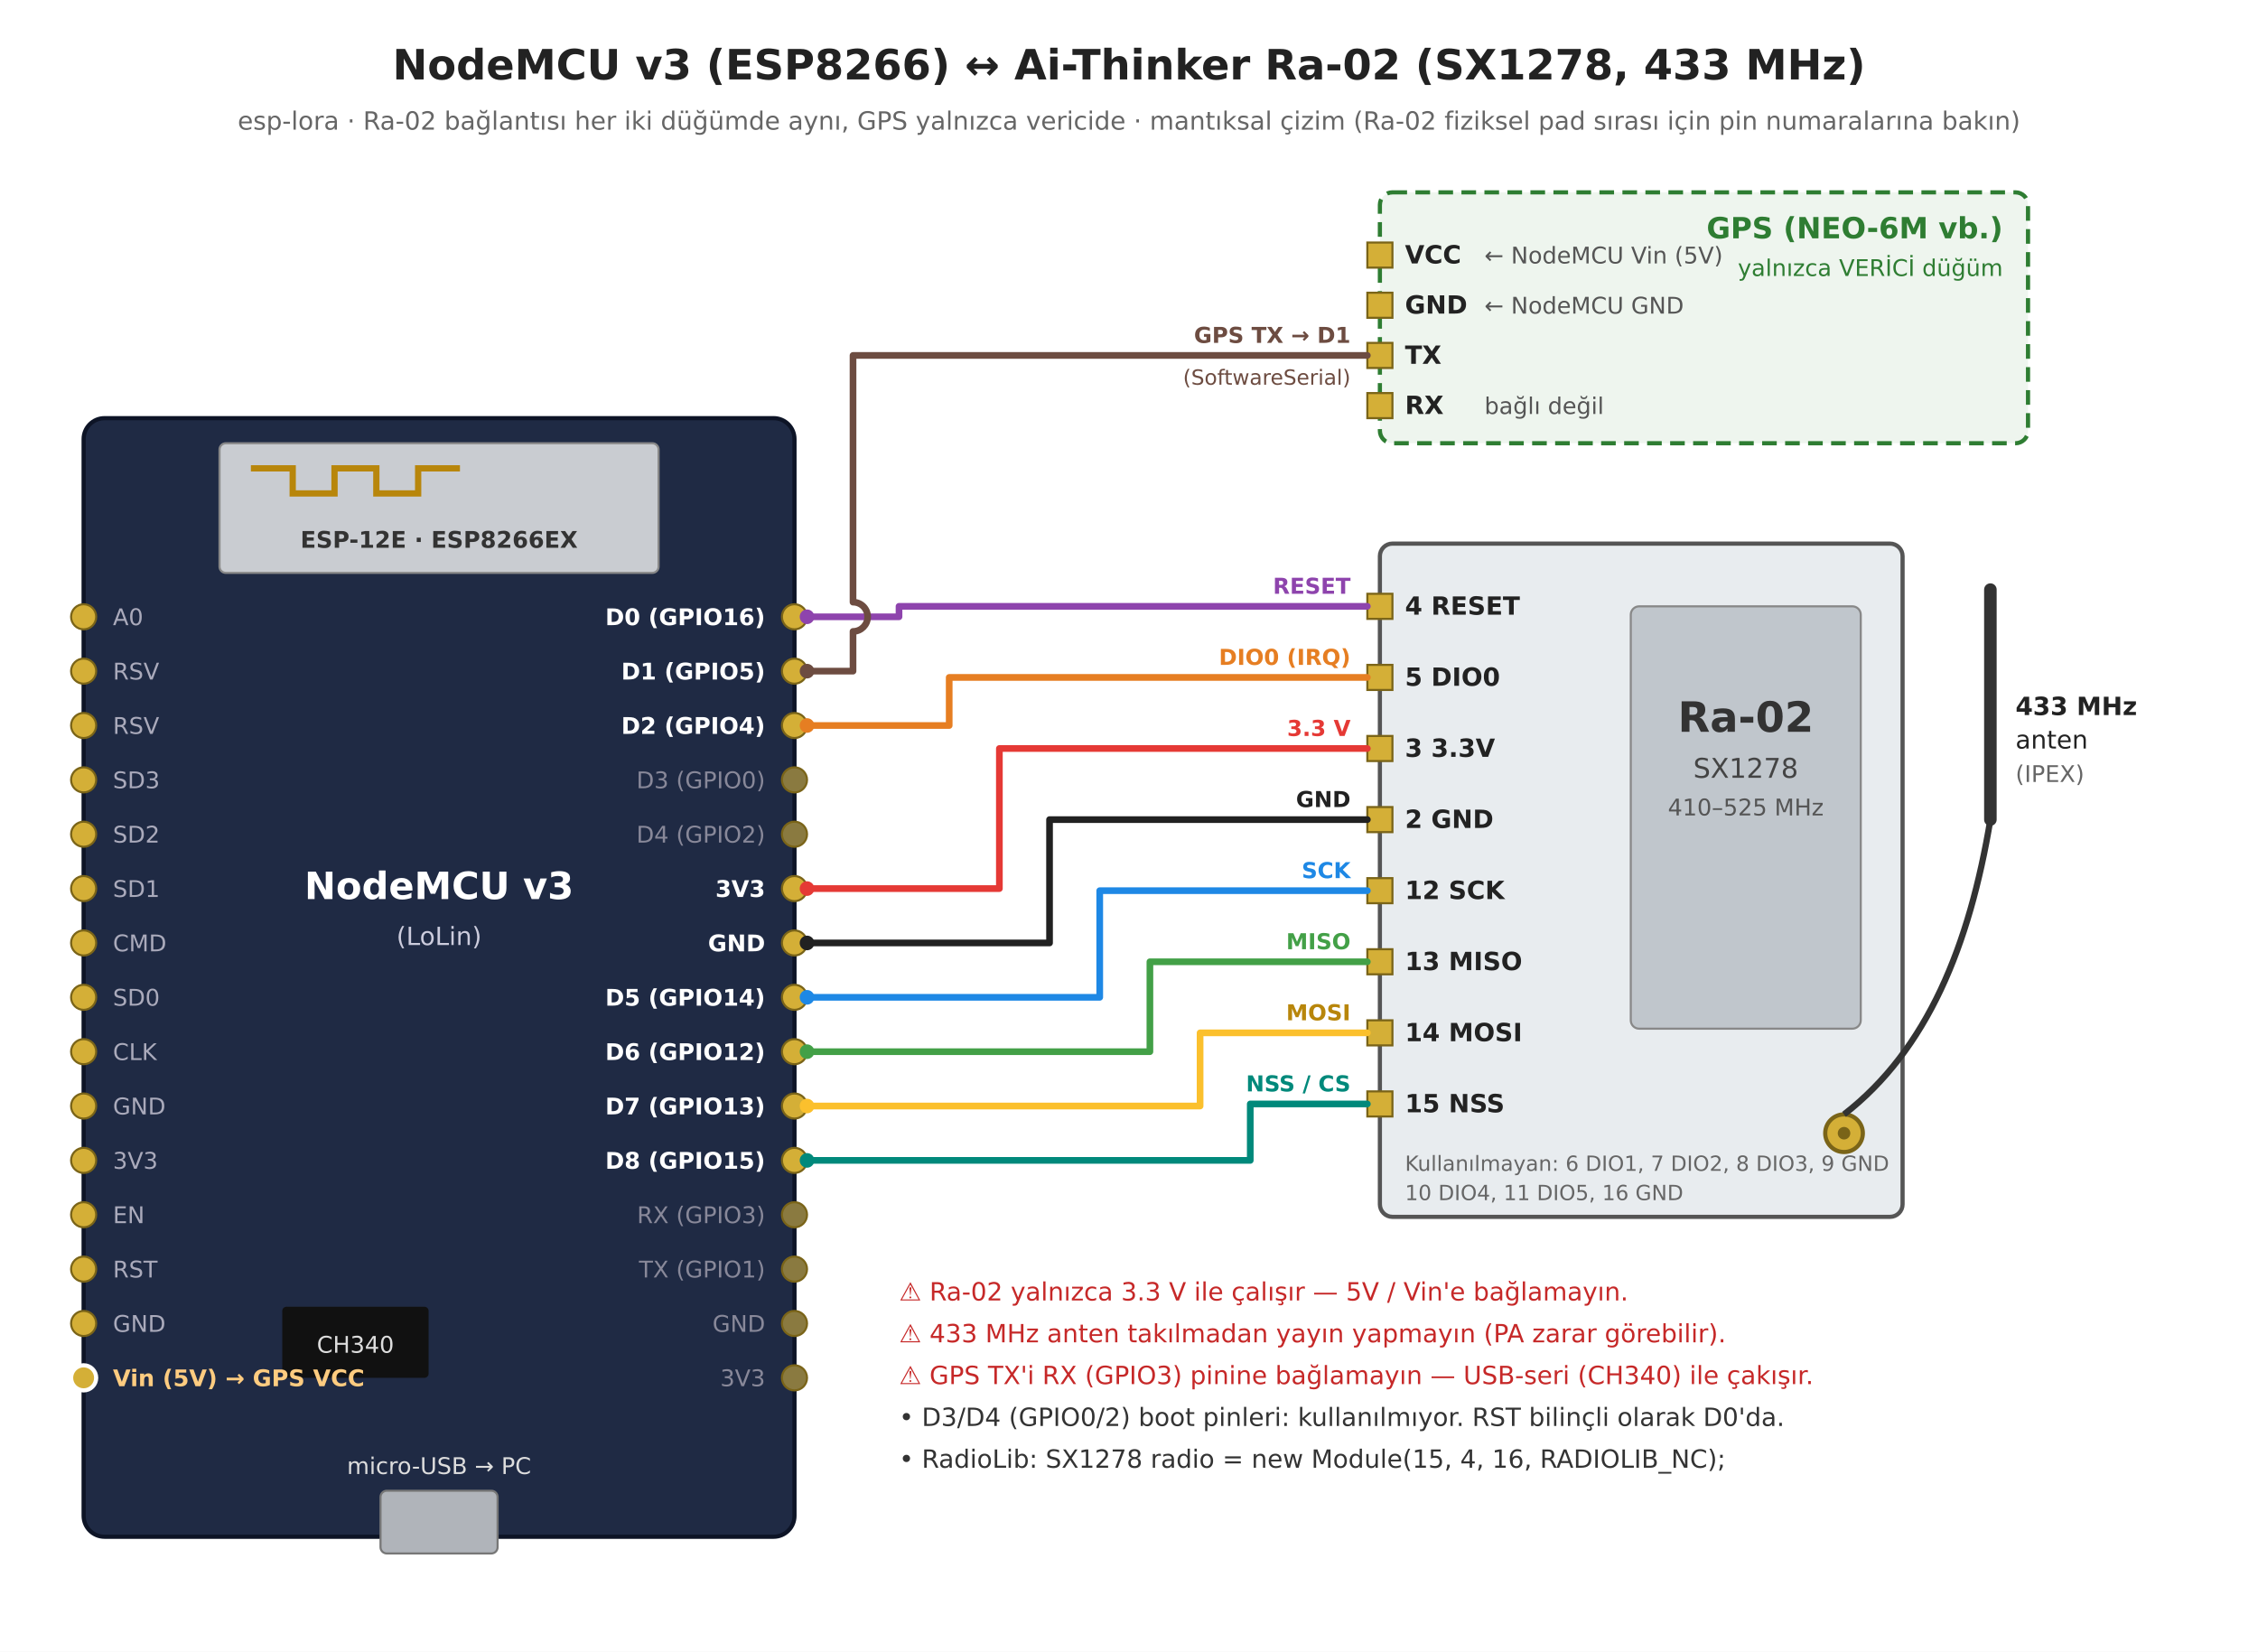
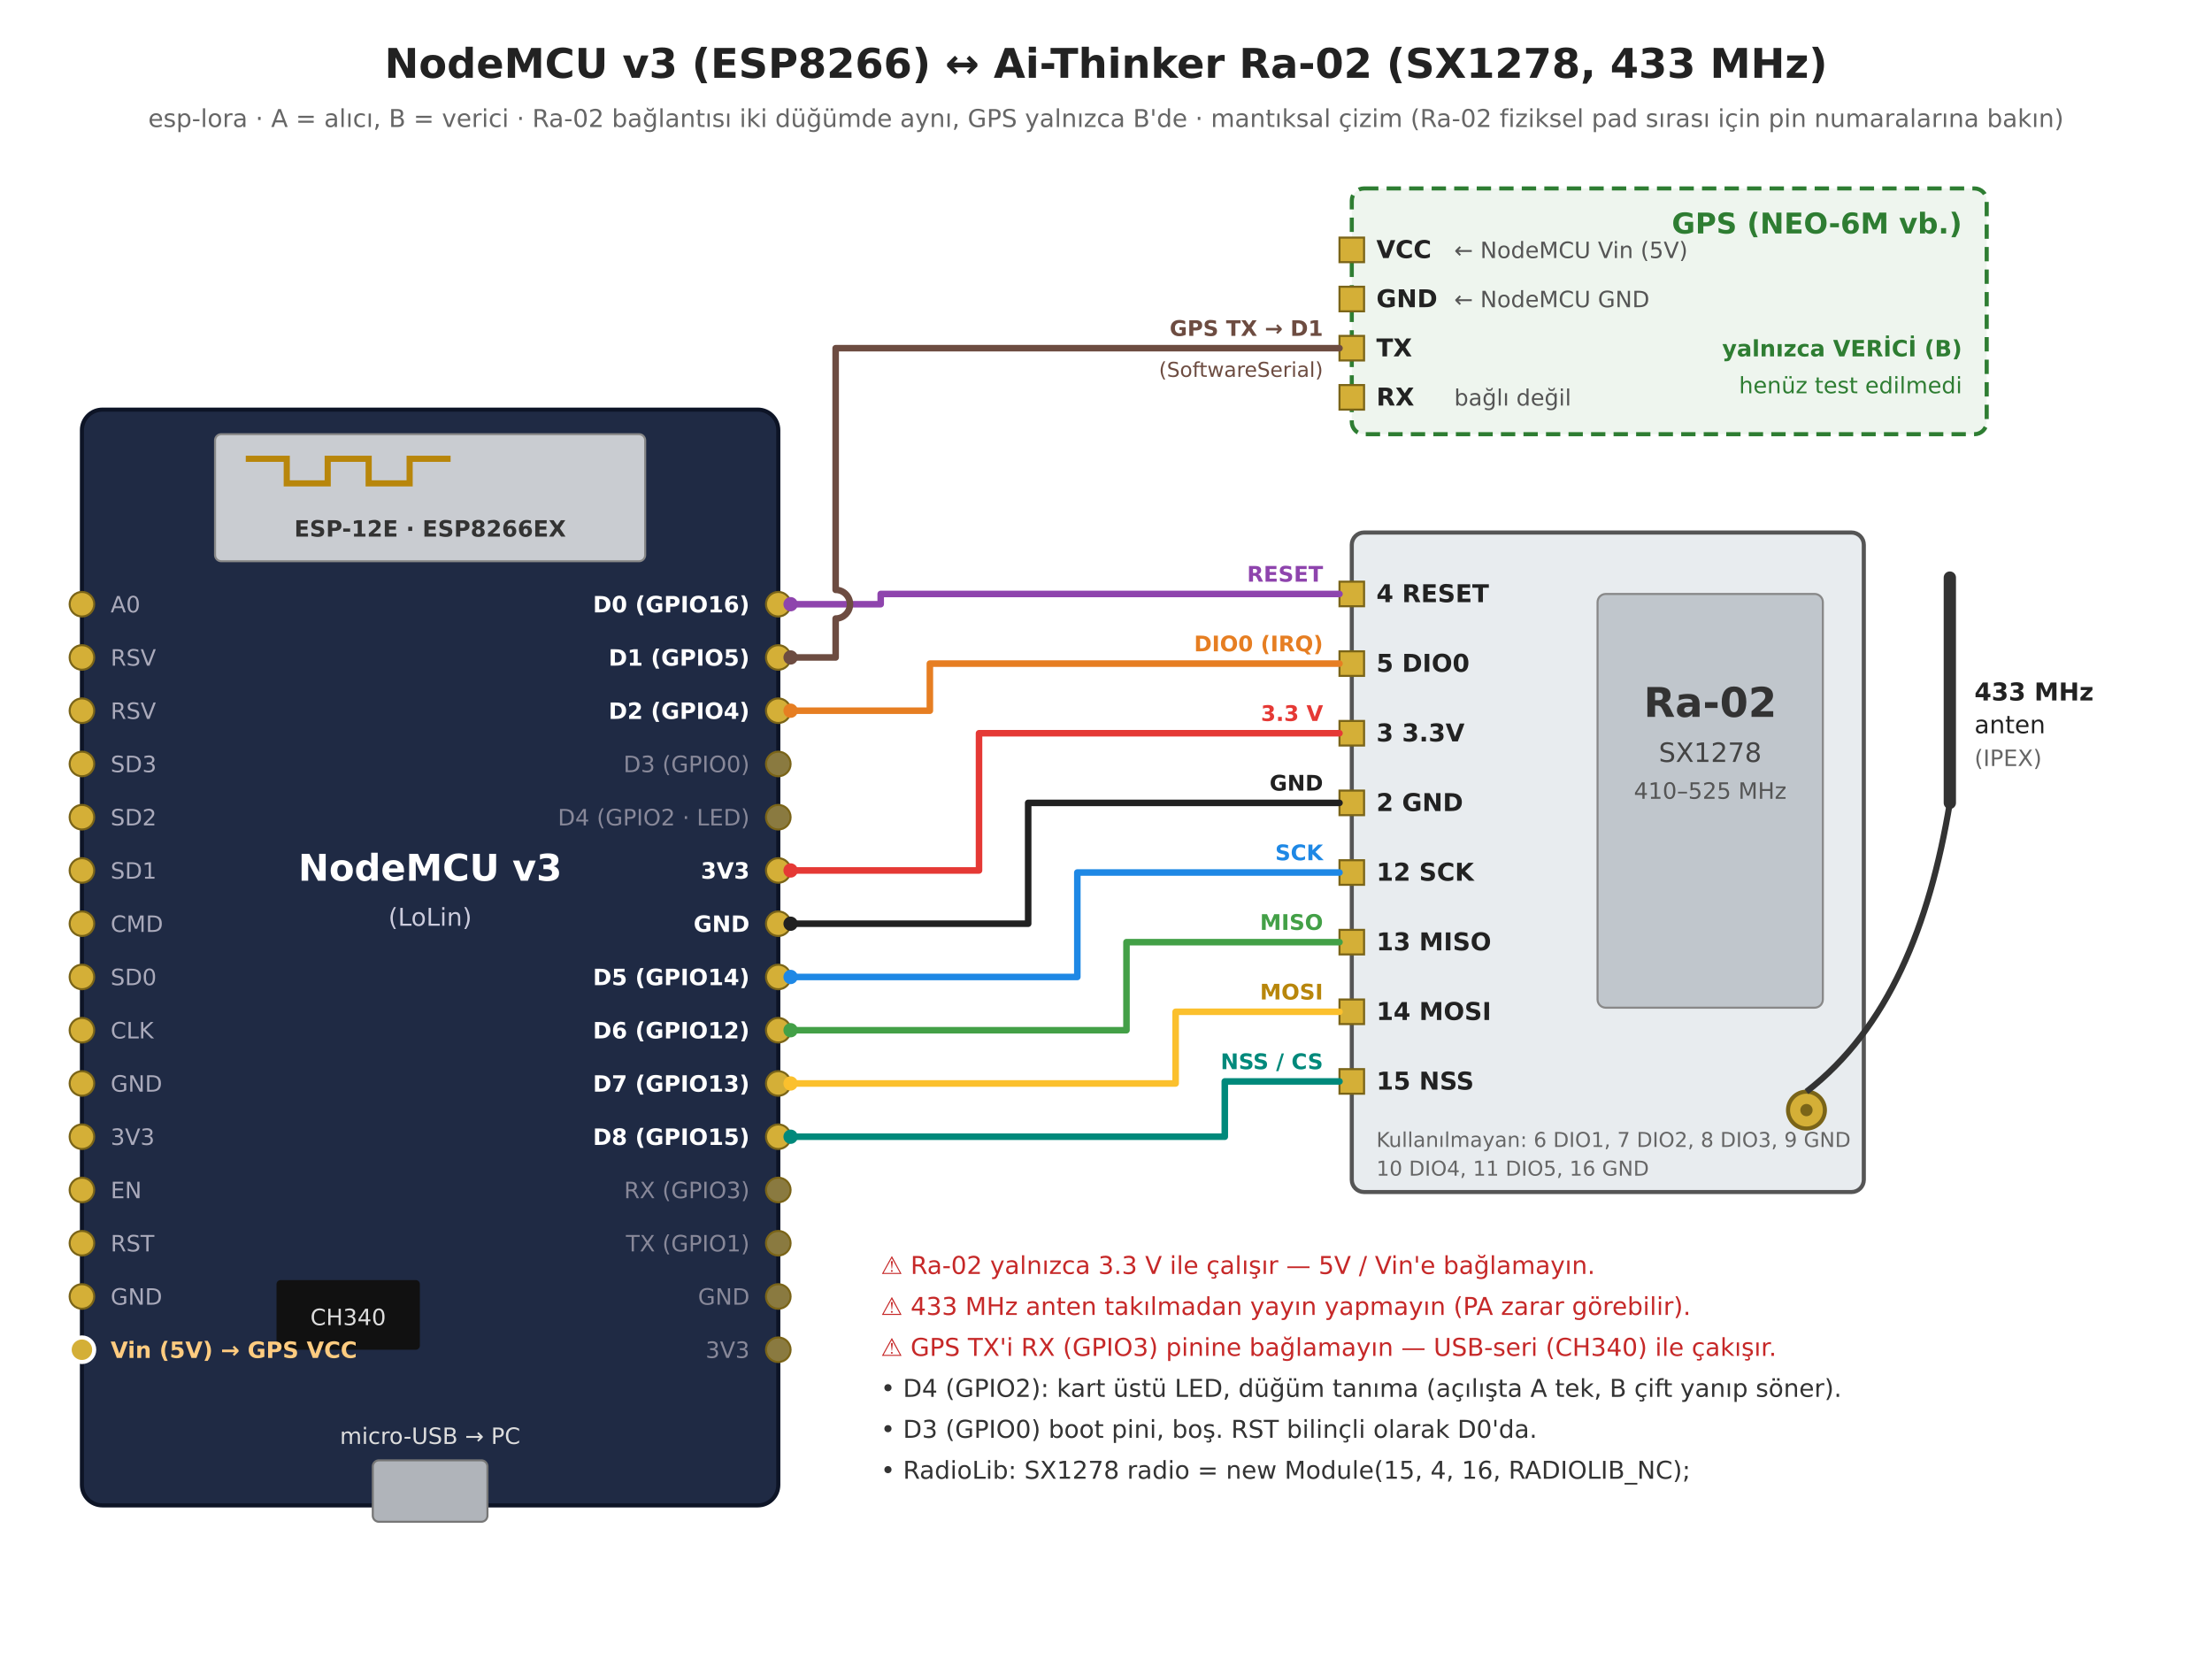
- <svg xmlns="http://www.w3.org/2000/svg" width="1080" height="790" viewBox="0 0 1080 790" font-family="DejaVu Sans, Arial, sans-serif">
-   <rect width="1080" height="790" fill="#ffffff" />
+ <svg xmlns="http://www.w3.org/2000/svg" width="1080" height="810" viewBox="0 0 1080 810" font-family="DejaVu Sans, Arial, sans-serif">
+   <rect width="1080" height="810" fill="#ffffff" />
  <text x="540.0" y="38" font-size="20" text-anchor="middle" font-weight="bold" fill="#222">NodeMCU v3 (ESP8266)  ↔  Ai-Thinker Ra-02 (SX1278, 433 MHz)</text>
-   <text x="540.0" y="62" font-size="12" text-anchor="middle" font-weight="normal" fill="#666">esp-lora · Ra-02 bağlantısı her iki düğümde aynı, GPS yalnızca vericide · mantıksal çizim (Ra-02 fiziksel pad sırası için pin numaralarına bakın)</text>
+   <text x="540.0" y="62" font-size="12" text-anchor="middle" font-weight="normal" fill="#666">esp-lora · A = alıcı, B = verici · Ra-02 bağlantısı iki düğümde aynı, GPS yalnızca B'de · mantıksal çizim (Ra-02 fiziksel pad sırası için pin numaralarına bakın)</text>
  <rect x="40" y="200" width="340" height="535" rx="10" fill="#1f2a44" stroke="#0d1426" stroke-width="2" />
  <rect x="105" y="212" width="210" height="62" rx="3" fill="#c9ccd1" stroke="#888" />
  <path d="M120 224 h20 v12 h20 v-12 h20 v12 h20 v-12 h20" fill="none" stroke="#b8860b" stroke-width="3" />
  <text x="210.0" y="262" font-size="11" text-anchor="middle" font-weight="bold" fill="#333">ESP-12E · ESP8266EX</text>
  <rect x="135" y="625" width="70" height="34" rx="2" fill="#111" />
  <text x="170" y="647" font-size="11" text-anchor="middle" font-weight="normal" fill="#ddd">CH340</text>
  <rect x="182.0" y="713" width="56" height="30" rx="3" fill="#b0b4ba" stroke="#777" />
  <text x="210.0" y="705" font-size="11" text-anchor="middle" font-weight="normal" fill="#ddd">micro-USB → PC</text>
  <text x="210.0" y="430" font-size="18" text-anchor="middle" font-weight="bold" fill="#fff">NodeMCU v3</text>
  <text x="210.0" y="452" font-size="12" text-anchor="middle" font-weight="normal" fill="#ccd">(LoLin)</text>
  <circle cx="40" cy="295" r="6" fill="#d4af37" stroke="#7a6418" />
  <text x="54" y="299" font-size="11" text-anchor="start" font-weight="normal" fill="#aab">A0</text>
  <circle cx="40" cy="321" r="6" fill="#d4af37" stroke="#7a6418" />
  <text x="54" y="325" font-size="11" text-anchor="start" font-weight="normal" fill="#aab">RSV</text>
  <circle cx="40" cy="347" r="6" fill="#d4af37" stroke="#7a6418" />
  <text x="54" y="351" font-size="11" text-anchor="start" font-weight="normal" fill="#aab">RSV</text>
  <circle cx="40" cy="373" r="6" fill="#d4af37" stroke="#7a6418" />
  <text x="54" y="377" font-size="11" text-anchor="start" font-weight="normal" fill="#aab">SD3</text>
  <circle cx="40" cy="399" r="6" fill="#d4af37" stroke="#7a6418" />
  <text x="54" y="403" font-size="11" text-anchor="start" font-weight="normal" fill="#aab">SD2</text>
  <circle cx="40" cy="425" r="6" fill="#d4af37" stroke="#7a6418" />
  <text x="54" y="429" font-size="11" text-anchor="start" font-weight="normal" fill="#aab">SD1</text>
  <circle cx="40" cy="451" r="6" fill="#d4af37" stroke="#7a6418" />
  <text x="54" y="455" font-size="11" text-anchor="start" font-weight="normal" fill="#aab">CMD</text>
  <circle cx="40" cy="477" r="6" fill="#d4af37" stroke="#7a6418" />
  <text x="54" y="481" font-size="11" text-anchor="start" font-weight="normal" fill="#aab">SD0</text>
  <circle cx="40" cy="503" r="6" fill="#d4af37" stroke="#7a6418" />
  <text x="54" y="507" font-size="11" text-anchor="start" font-weight="normal" fill="#aab">CLK</text>
  <circle cx="40" cy="529" r="6" fill="#d4af37" stroke="#7a6418" />
  <text x="54" y="533" font-size="11" text-anchor="start" font-weight="normal" fill="#aab">GND</text>
  <circle cx="40" cy="555" r="6" fill="#d4af37" stroke="#7a6418" />
  <text x="54" y="559" font-size="11" text-anchor="start" font-weight="normal" fill="#aab">3V3</text>
  <circle cx="40" cy="581" r="6" fill="#d4af37" stroke="#7a6418" />
  <text x="54" y="585" font-size="11" text-anchor="start" font-weight="normal" fill="#aab">EN</text>
  <circle cx="40" cy="607" r="6" fill="#d4af37" stroke="#7a6418" />
  <text x="54" y="611" font-size="11" text-anchor="start" font-weight="normal" fill="#aab">RST</text>
  <circle cx="40" cy="633" r="6" fill="#d4af37" stroke="#7a6418" />
  <text x="54" y="637" font-size="11" text-anchor="start" font-weight="normal" fill="#aab">GND</text>
  <circle cx="40" cy="659" r="6" fill="#d4af37" stroke="#7a6418" />
  <circle cx="40" cy="659" r="6" fill="#d4af37" stroke="#fff" stroke-width="2" />
  <text x="54" y="663" font-size="11" text-anchor="start" font-weight="bold" fill="#ffcc80">Vin (5V) → GPS VCC</text>
  <circle cx="380" cy="295" r="6" fill="#d4af37" stroke="#7a6418" />
  <text x="366" y="299" font-size="11" text-anchor="end" font-weight="bold" fill="#fff">D0 (GPIO16)</text>
  <circle cx="380" cy="321" r="6" fill="#d4af37" stroke="#7a6418" />
  <text x="366" y="325" font-size="11" text-anchor="end" font-weight="bold" fill="#fff">D1 (GPIO5)</text>
  <circle cx="380" cy="347" r="6" fill="#d4af37" stroke="#7a6418" />
  <text x="366" y="351" font-size="11" text-anchor="end" font-weight="bold" fill="#fff">D2 (GPIO4)</text>
  <circle cx="380" cy="373" r="6" fill="#8a7a40" stroke="#7a6418" />
  <text x="366" y="377" font-size="11" text-anchor="end" font-weight="normal" fill="#889">D3 (GPIO0)</text>
  <circle cx="380" cy="399" r="6" fill="#8a7a40" stroke="#7a6418" />
-   <text x="366" y="403" font-size="11" text-anchor="end" font-weight="normal" fill="#889">D4 (GPIO2)</text>
+   <text x="366" y="403" font-size="11" text-anchor="end" font-weight="normal" fill="#889">D4 (GPIO2 · LED)</text>
  <circle cx="380" cy="425" r="6" fill="#d4af37" stroke="#7a6418" />
  <text x="366" y="429" font-size="11" text-anchor="end" font-weight="bold" fill="#fff">3V3</text>
  <circle cx="380" cy="451" r="6" fill="#d4af37" stroke="#7a6418" />
  <text x="366" y="455" font-size="11" text-anchor="end" font-weight="bold" fill="#fff">GND</text>
  <circle cx="380" cy="477" r="6" fill="#d4af37" stroke="#7a6418" />
  <text x="366" y="481" font-size="11" text-anchor="end" font-weight="bold" fill="#fff">D5 (GPIO14)</text>
  <circle cx="380" cy="503" r="6" fill="#d4af37" stroke="#7a6418" />
  <text x="366" y="507" font-size="11" text-anchor="end" font-weight="bold" fill="#fff">D6 (GPIO12)</text>
  <circle cx="380" cy="529" r="6" fill="#d4af37" stroke="#7a6418" />
  <text x="366" y="533" font-size="11" text-anchor="end" font-weight="bold" fill="#fff">D7 (GPIO13)</text>
  <circle cx="380" cy="555" r="6" fill="#d4af37" stroke="#7a6418" />
  <text x="366" y="559" font-size="11" text-anchor="end" font-weight="bold" fill="#fff">D8 (GPIO15)</text>
  <circle cx="380" cy="581" r="6" fill="#8a7a40" stroke="#7a6418" />
  <text x="366" y="585" font-size="11" text-anchor="end" font-weight="normal" fill="#889">RX (GPIO3)</text>
  <circle cx="380" cy="607" r="6" fill="#8a7a40" stroke="#7a6418" />
  <text x="366" y="611" font-size="11" text-anchor="end" font-weight="normal" fill="#889">TX (GPIO1)</text>
  <circle cx="380" cy="633" r="6" fill="#8a7a40" stroke="#7a6418" />
  <text x="366" y="637" font-size="11" text-anchor="end" font-weight="normal" fill="#889">GND</text>
  <circle cx="380" cy="659" r="6" fill="#8a7a40" stroke="#7a6418" />
  <text x="366" y="663" font-size="11" text-anchor="end" font-weight="normal" fill="#889">3V3</text>
  <rect x="660" y="260" width="250" height="322" rx="6" fill="#e8ecef" stroke="#555" stroke-width="2" />
  <rect x="780" y="290" width="110" height="202" rx="4" fill="#c0c6cc" stroke="#888" />
  <text x="835" y="350" font-size="20" text-anchor="middle" font-weight="bold" fill="#333">Ra-02</text>
  <text x="835" y="372" font-size="13" text-anchor="middle" font-weight="normal" fill="#444">SX1278</text>
  <text x="835" y="390" font-size="11" text-anchor="middle" font-weight="normal" fill="#555">410–525 MHz</text>
  <rect x="654" y="284" width="12" height="12" fill="#d4af37" stroke="#7a6418" />
  <text x="672" y="294" font-size="12" text-anchor="start" font-weight="bold" fill="#222">4  RESET</text>
  <rect x="654" y="318" width="12" height="12" fill="#d4af37" stroke="#7a6418" />
  <text x="672" y="328" font-size="12" text-anchor="start" font-weight="bold" fill="#222">5  DIO0</text>
  <rect x="654" y="352" width="12" height="12" fill="#d4af37" stroke="#7a6418" />
  <text x="672" y="362" font-size="12" text-anchor="start" font-weight="bold" fill="#222">3  3.3V</text>
  <rect x="654" y="386" width="12" height="12" fill="#d4af37" stroke="#7a6418" />
  <text x="672" y="396" font-size="12" text-anchor="start" font-weight="bold" fill="#222">2  GND</text>
  <rect x="654" y="420" width="12" height="12" fill="#d4af37" stroke="#7a6418" />
  <text x="672" y="430" font-size="12" text-anchor="start" font-weight="bold" fill="#222">12  SCK</text>
  <rect x="654" y="454" width="12" height="12" fill="#d4af37" stroke="#7a6418" />
  <text x="672" y="464" font-size="12" text-anchor="start" font-weight="bold" fill="#222">13  MISO</text>
  <rect x="654" y="488" width="12" height="12" fill="#d4af37" stroke="#7a6418" />
  <text x="672" y="498" font-size="12" text-anchor="start" font-weight="bold" fill="#222">14  MOSI</text>
  <rect x="654" y="522" width="12" height="12" fill="#d4af37" stroke="#7a6418" />
  <text x="672" y="532" font-size="12" text-anchor="start" font-weight="bold" fill="#222">15  NSS</text>
  <circle cx="882" cy="542" r="9" fill="#d4af37" stroke="#7a6418" stroke-width="2" />
  <circle cx="882" cy="542" r="3" fill="#7a6418" />
  <path d="M882 533 C 922 502, 942 452, 952 392" fill="none" stroke="#333" stroke-width="3" />
  <line x1="952" y1="392" x2="952" y2="282" stroke="#333" stroke-width="6" stroke-linecap="round" />
  <text x="964" y="342" font-size="12" text-anchor="start" font-weight="bold" fill="#222">433 MHz</text>
  <text x="964" y="358" font-size="12" text-anchor="start" font-weight="normal" fill="#222">anten</text>
  <text x="964" y="374" font-size="11" text-anchor="start" font-weight="normal" fill="#666">(IPEX)</text>
  <text x="672" y="560" font-size="10" text-anchor="start" font-weight="normal" fill="#666">Kullanılmayan: 6 DIO1, 7 DIO2, 8 DIO3, 9 GND</text>
  <text x="672" y="574" font-size="10" text-anchor="start" font-weight="normal" fill="#666">10 DIO4, 11 DIO5, 16 GND</text>
  <path d="M386 295 H430 V290 H654" fill="none" stroke="#8e44ad" stroke-width="3.2" stroke-linejoin="round" stroke-linecap="round" />
  <circle cx="386" cy="295" r="3.5" fill="#8e44ad" />
  <text x="646" y="284" font-size="10.5" text-anchor="end" font-weight="bold" fill="#8e44ad">RESET</text>
  <path d="M386 347 H454 V324 H654" fill="none" stroke="#e67e22" stroke-width="3.2" stroke-linejoin="round" stroke-linecap="round" />
  <circle cx="386" cy="347" r="3.5" fill="#e67e22" />
  <text x="646" y="318" font-size="10.5" text-anchor="end" font-weight="bold" fill="#e67e22">DIO0 (IRQ)</text>
  <path d="M386 425 H478 V358 H654" fill="none" stroke="#e53935" stroke-width="3.2" stroke-linejoin="round" stroke-linecap="round" />
  <circle cx="386" cy="425" r="3.5" fill="#e53935" />
  <text x="646" y="352" font-size="10.5" text-anchor="end" font-weight="bold" fill="#e53935">3.3 V</text>
  <path d="M386 451 H502 V392 H654" fill="none" stroke="#212121" stroke-width="3.2" stroke-linejoin="round" stroke-linecap="round" />
  <circle cx="386" cy="451" r="3.5" fill="#212121" />
  <text x="646" y="386" font-size="10.5" text-anchor="end" font-weight="bold" fill="#212121">GND</text>
  <path d="M386 477 H526 V426 H654" fill="none" stroke="#1e88e5" stroke-width="3.2" stroke-linejoin="round" stroke-linecap="round" />
  <circle cx="386" cy="477" r="3.5" fill="#1e88e5" />
  <text x="646" y="420" font-size="10.5" text-anchor="end" font-weight="bold" fill="#1e88e5">SCK</text>
  <path d="M386 503 H550 V460 H654" fill="none" stroke="#43a047" stroke-width="3.2" stroke-linejoin="round" stroke-linecap="round" />
  <circle cx="386" cy="503" r="3.5" fill="#43a047" />
  <text x="646" y="454" font-size="10.5" text-anchor="end" font-weight="bold" fill="#43a047">MISO</text>
  <path d="M386 529 H574 V494 H654" fill="none" stroke="#fbc02d" stroke-width="3.2" stroke-linejoin="round" stroke-linecap="round" />
  <circle cx="386" cy="529" r="3.5" fill="#fbc02d" />
  <text x="646" y="488" font-size="10.5" text-anchor="end" font-weight="bold" fill="#b8860b">MOSI</text>
  <path d="M386 555 H598 V528 H654" fill="none" stroke="#00897b" stroke-width="3.2" stroke-linejoin="round" stroke-linecap="round" />
  <circle cx="386" cy="555" r="3.5" fill="#00897b" />
  <text x="646" y="522" font-size="10.5" text-anchor="end" font-weight="bold" fill="#00897b">NSS / CS</text>
  <rect x="660" y="92" width="310" height="120" rx="6" fill="#eef5ee" stroke="#2e7d32" stroke-width="2" stroke-dasharray="7 4" />
  <text x="958" y="114" font-size="14" text-anchor="end" font-weight="bold" fill="#2e7d32">GPS (NEO-6M vb.)</text>
-   <text x="958" y="132" font-size="11" text-anchor="end" font-weight="normal" fill="#2e7d32">yalnızca VERİCİ düğüm</text>
+   <text x="958" y="174" font-size="11" text-anchor="end" font-weight="bold" fill="#2e7d32">yalnızca VERİCİ (B)</text>
+   <text x="958" y="192" font-size="11" text-anchor="end" font-weight="normal" fill="#2e7d32">henüz test edilmedi</text>
  <rect x="654" y="116" width="12" height="12" fill="#d4af37" stroke="#7a6418" />
  <text x="672" y="126" font-size="12" text-anchor="start" font-weight="bold" fill="#222">VCC</text>
  <text x="710" y="126" font-size="11" text-anchor="start" font-weight="normal" fill="#555">← NodeMCU Vin (5V)</text>
  <rect x="654" y="140" width="12" height="12" fill="#d4af37" stroke="#7a6418" />
  <text x="672" y="150" font-size="12" text-anchor="start" font-weight="bold" fill="#222">GND</text>
  <text x="710" y="150" font-size="11" text-anchor="start" font-weight="normal" fill="#555">← NodeMCU GND</text>
  <rect x="654" y="164" width="12" height="12" fill="#d4af37" stroke="#7a6418" />
  <text x="672" y="174" font-size="12" text-anchor="start" font-weight="bold" fill="#222">TX</text>
  <rect x="654" y="188" width="12" height="12" fill="#d4af37" stroke="#7a6418" />
  <text x="672" y="198" font-size="12" text-anchor="start" font-weight="bold" fill="#222">RX</text>
  <text x="710" y="198" font-size="11" text-anchor="start" font-weight="normal" fill="#555">bağlı değil</text>
  <path d="M386 321 H408 V302 A7 7 0 0 0 408 288 V170 H654" fill="none" stroke="#6d4c41" stroke-width="3.2" stroke-linejoin="round" stroke-linecap="round" />
  <circle cx="386" cy="321" r="3.5" fill="#6d4c41" />
  <text x="646" y="164" font-size="10.5" text-anchor="end" font-weight="bold" fill="#6d4c41">GPS TX → D1</text>
  <text x="646" y="184" font-size="10" text-anchor="end" font-weight="normal" fill="#6d4c41">(SoftwareSerial)</text>
  <text x="430" y="622" font-size="12" text-anchor="start" font-weight="normal" fill="#c62828">⚠ Ra-02 yalnızca 3.3 V ile çalışır — 5V / Vin'e bağlamayın.</text>
  <text x="430" y="642" font-size="12" text-anchor="start" font-weight="normal" fill="#c62828">⚠ 433 MHz anten takılmadan yayın yapmayın (PA zarar görebilir).</text>
  <text x="430" y="662" font-size="12" text-anchor="start" font-weight="normal" fill="#c62828">⚠ GPS TX'i RX (GPIO3) pinine bağlamayın — USB-seri (CH340) ile çakışır.</text>
-   <text x="430" y="682" font-size="12" text-anchor="start" font-weight="normal" fill="#333">• D3/D4 (GPIO0/2) boot pinleri: kullanılmıyor. RST bilinçli olarak D0'da.</text>
-   <text x="430" y="702" font-size="12" text-anchor="start" font-weight="normal" fill="#333">• RadioLib:  SX1278 radio = new Module(15, 4, 16, RADIOLIB_NC);</text>
+   <text x="430" y="682" font-size="12" text-anchor="start" font-weight="normal" fill="#333">• D4 (GPIO2): kart üstü LED, düğüm tanıma (açılışta A tek, B çift yanıp söner).</text>
+   <text x="430" y="702" font-size="12" text-anchor="start" font-weight="normal" fill="#333">• D3 (GPIO0) boot pini, boş. RST bilinçli olarak D0'da.</text>
+   <text x="430" y="722" font-size="12" text-anchor="start" font-weight="normal" fill="#333">• RadioLib:  SX1278 radio = new Module(15, 4, 16, RADIOLIB_NC);</text>
</svg>
